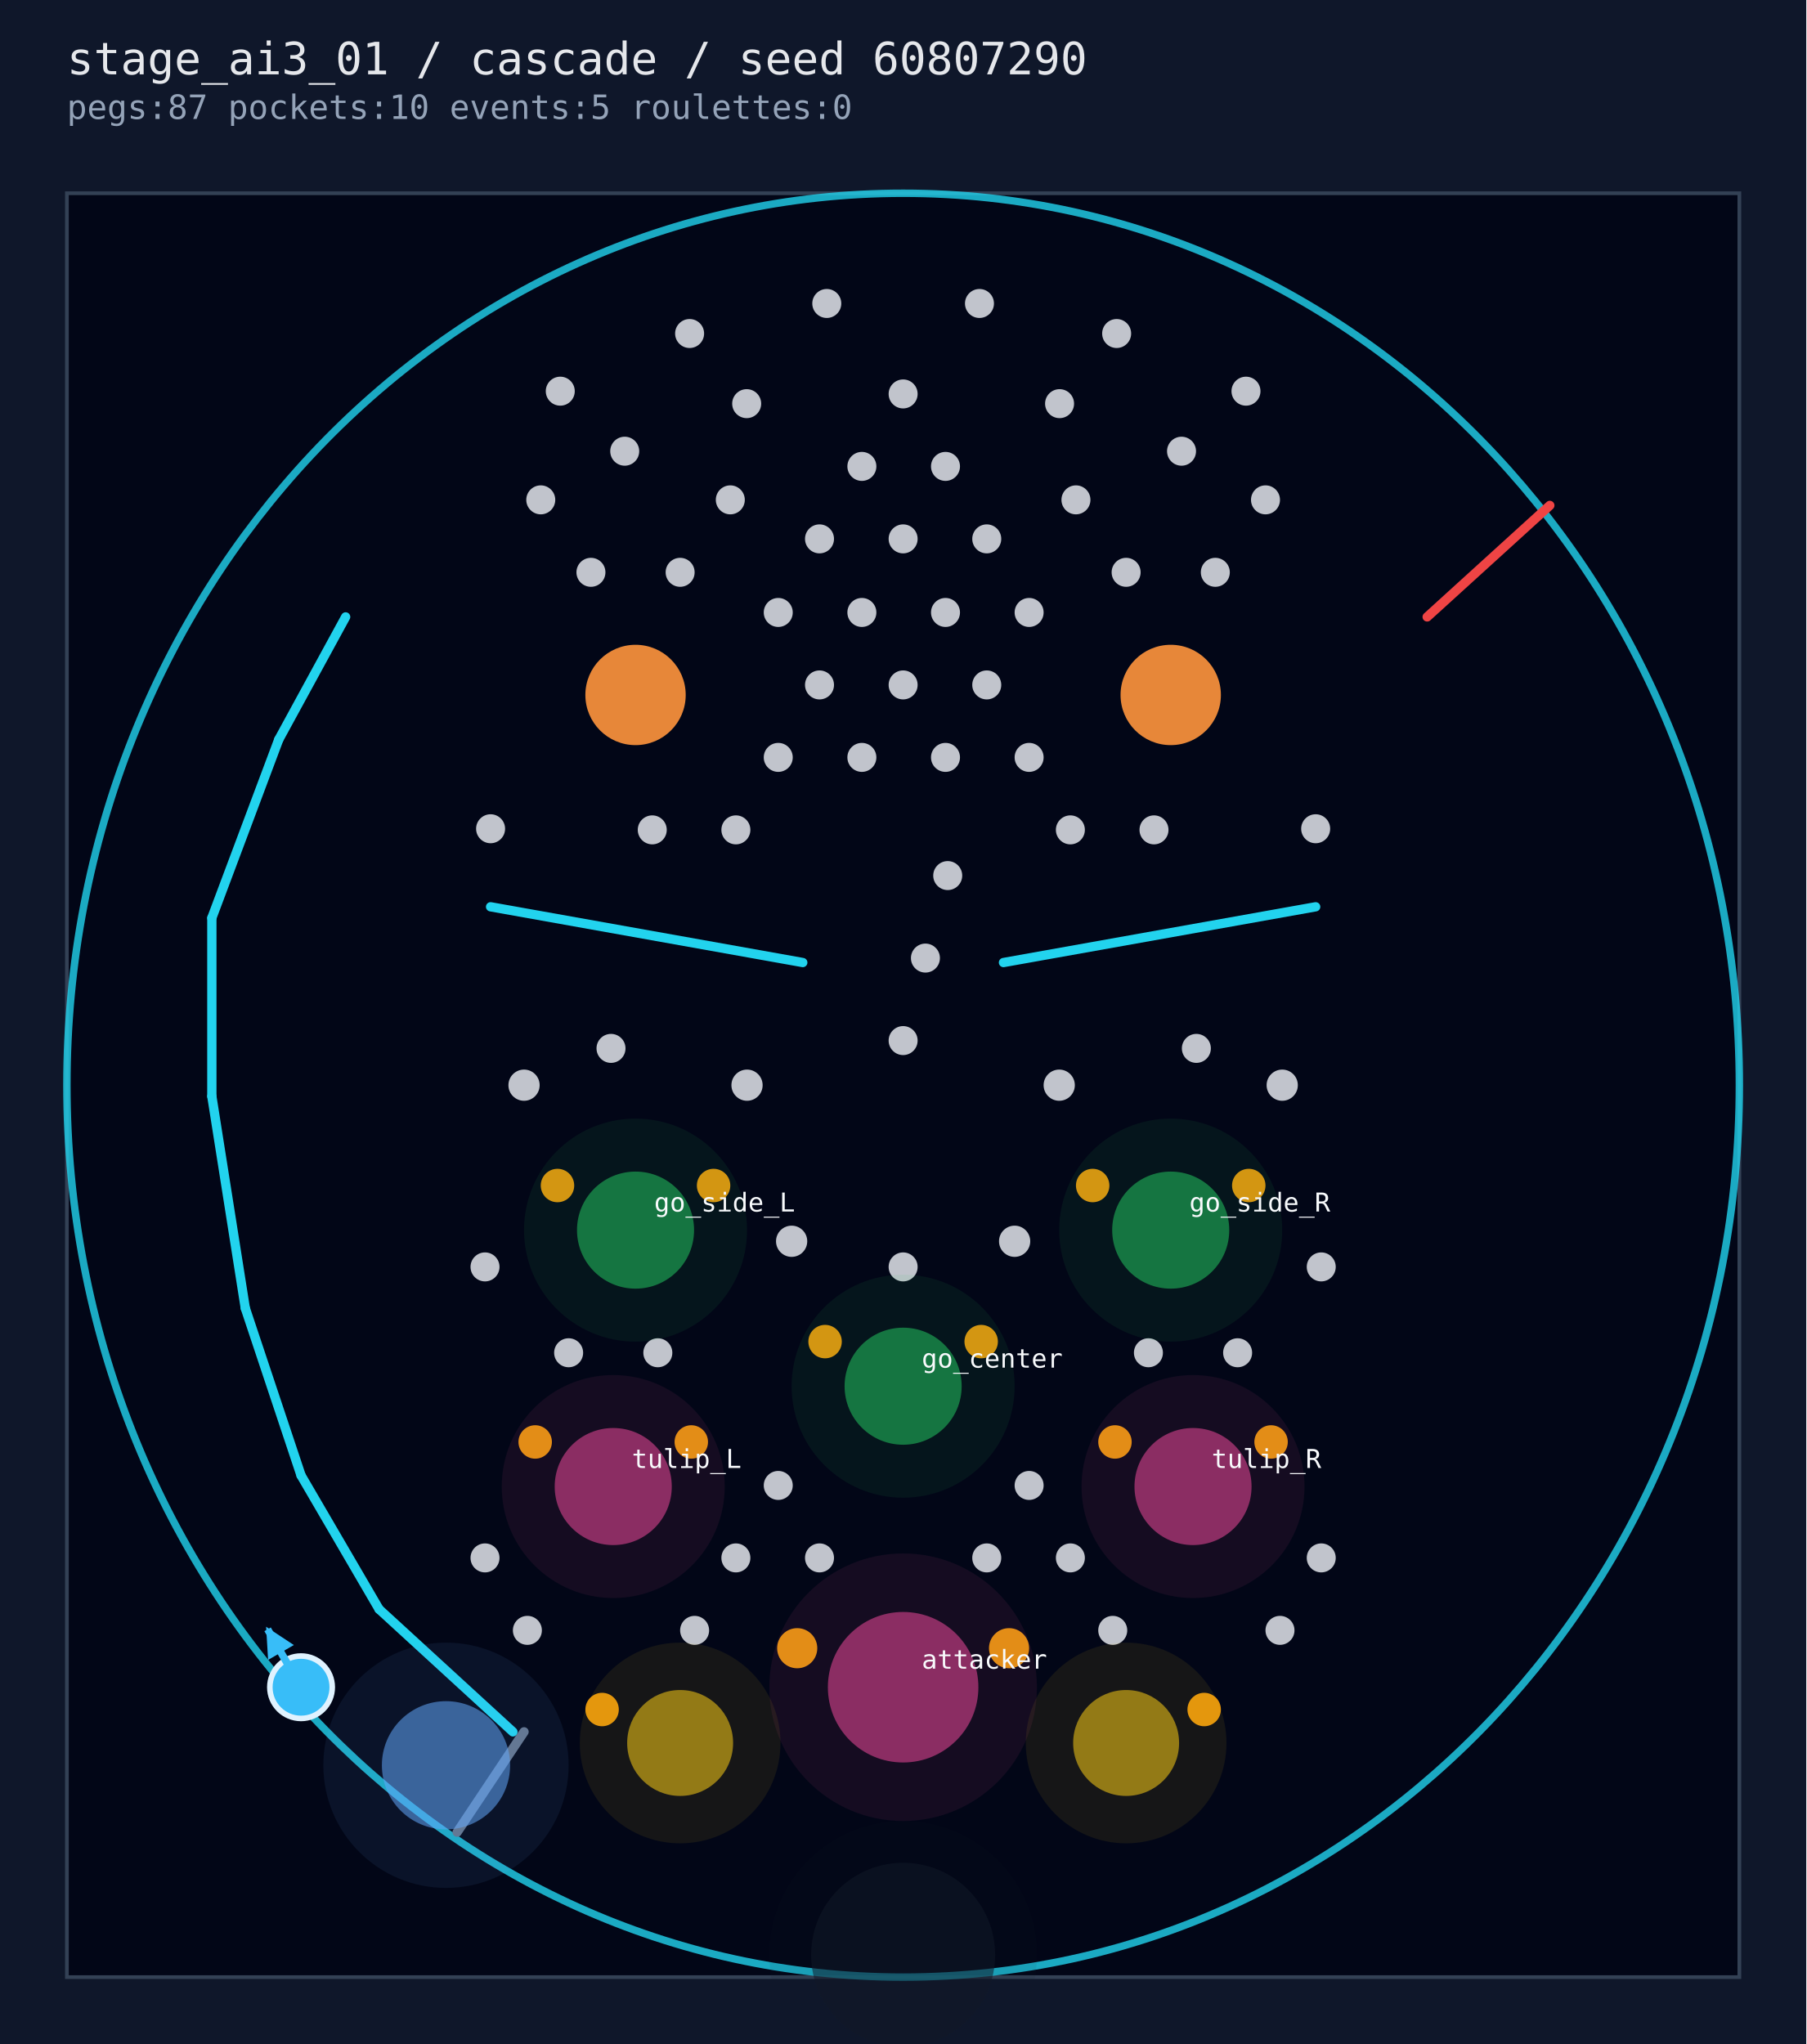
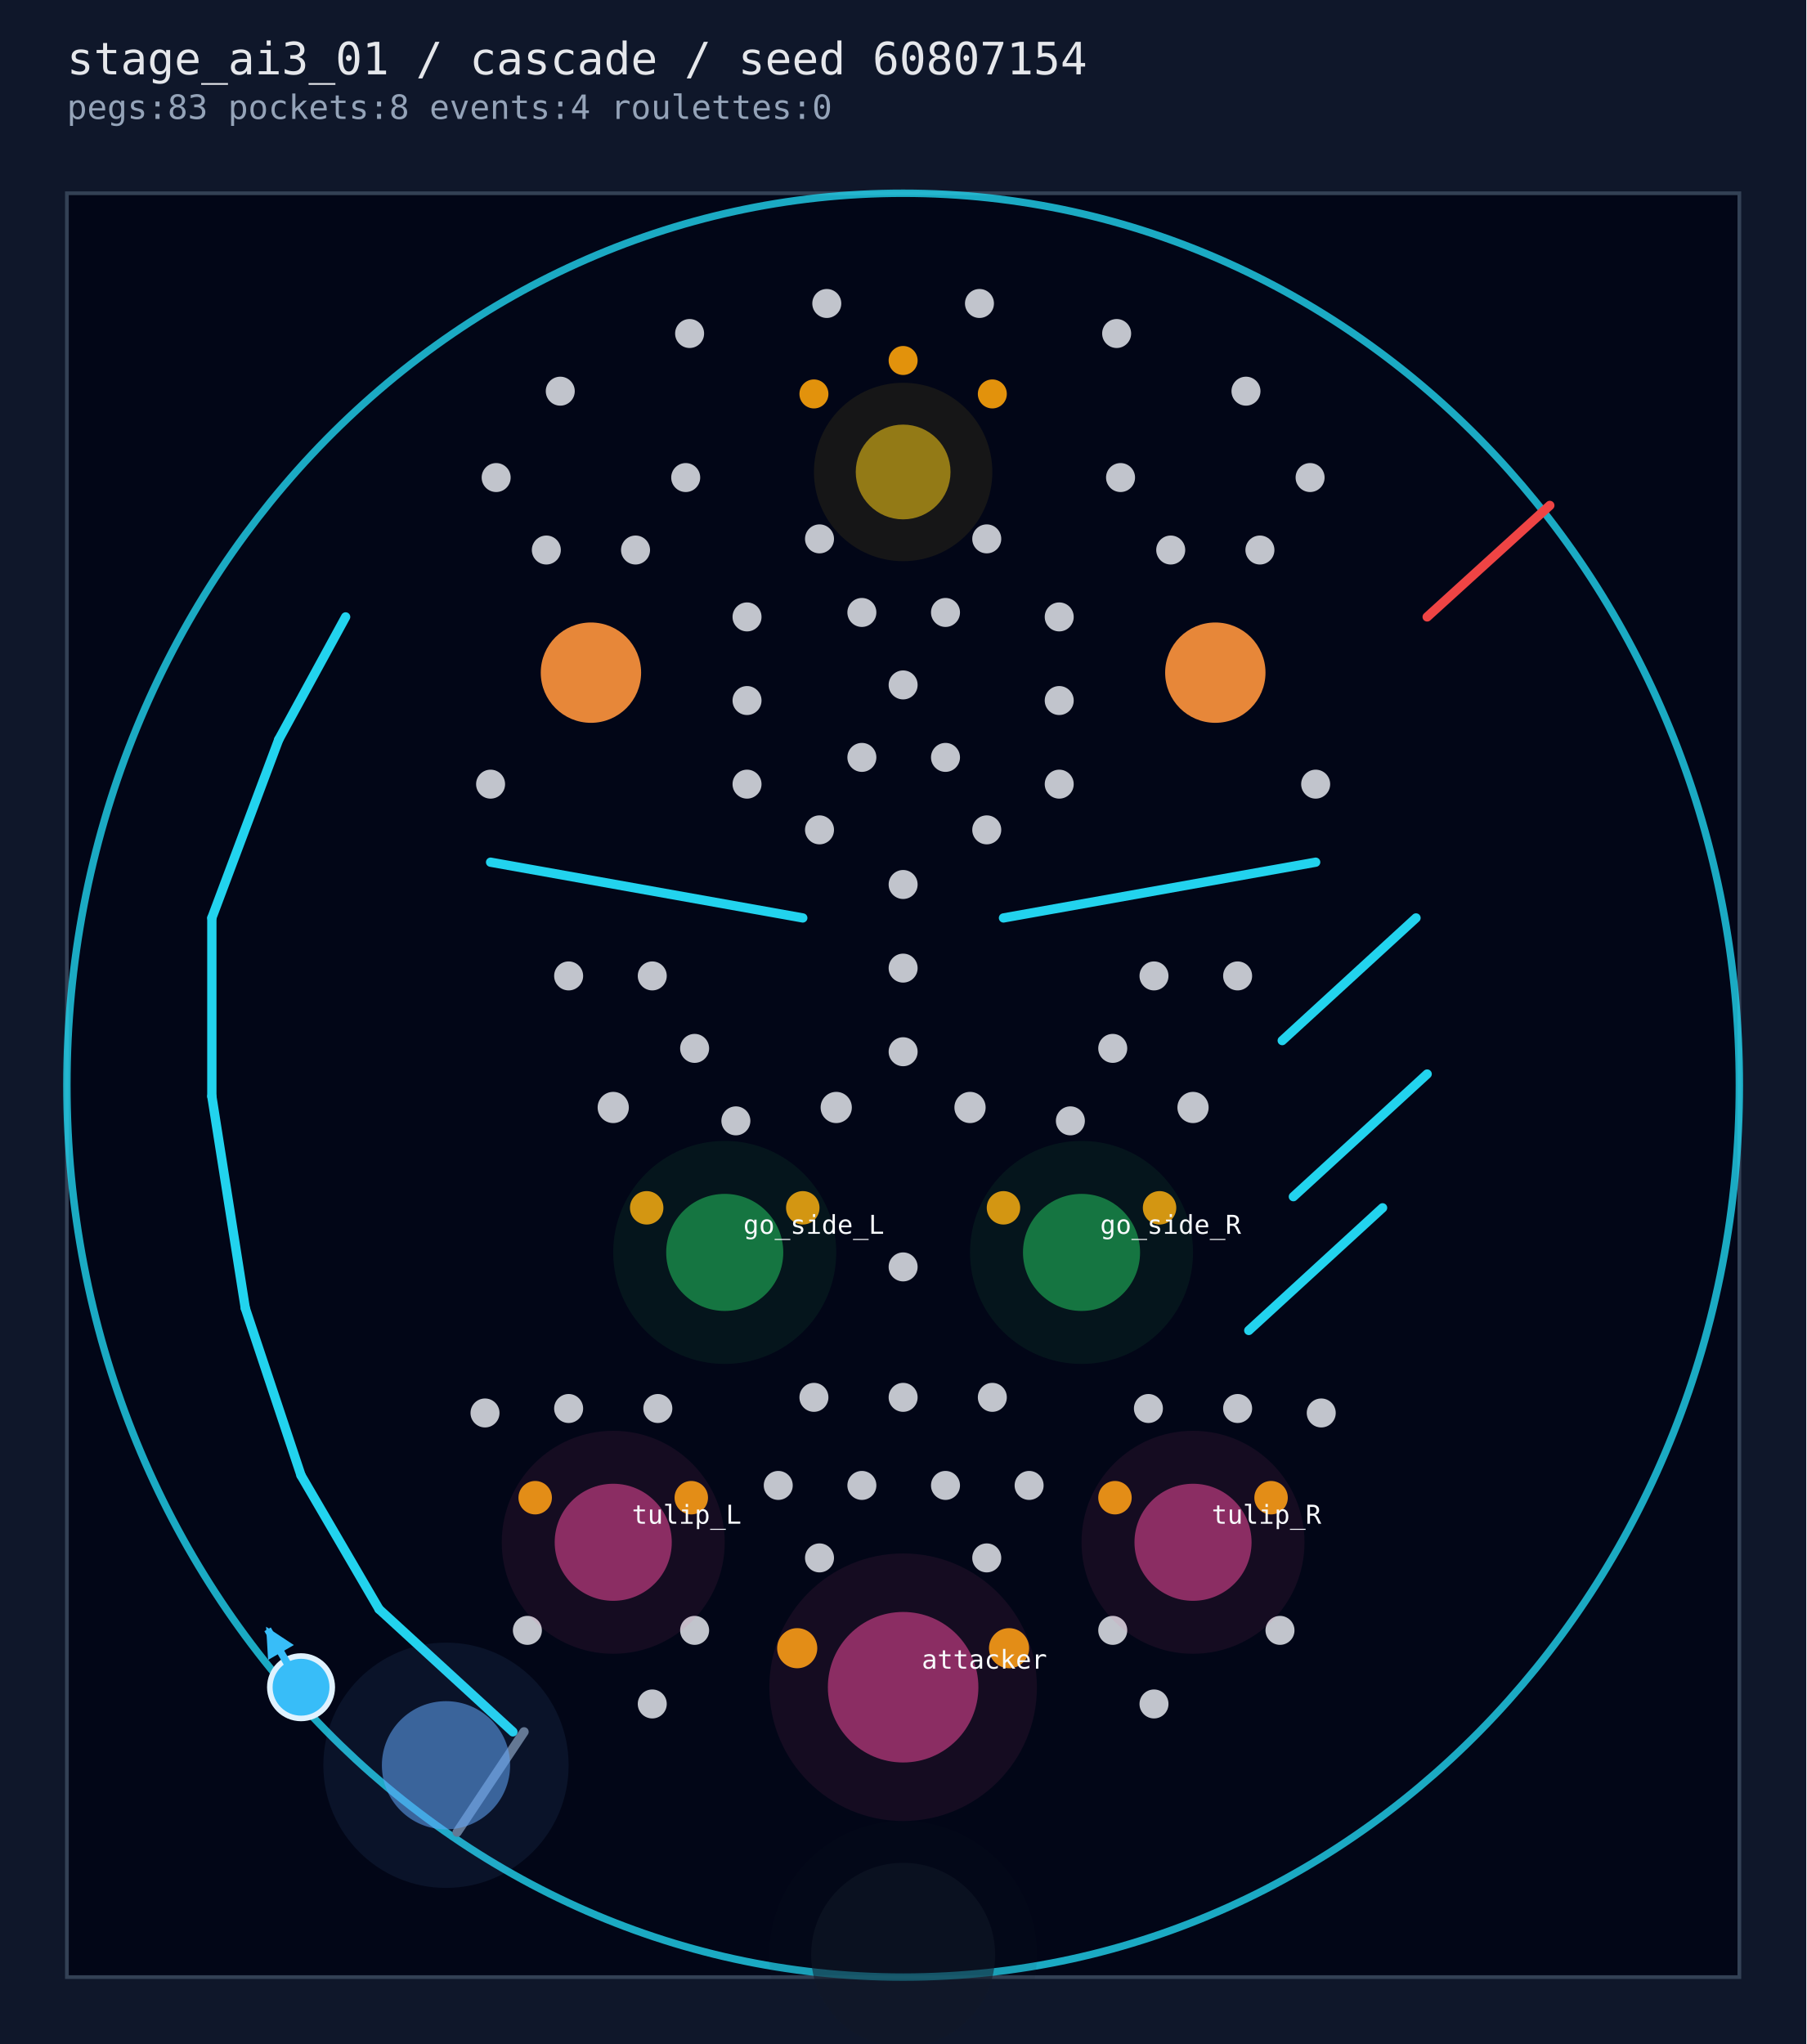
- <svg xmlns="http://www.w3.org/2000/svg" width="486" height="550" viewBox="0 0 486 550" role="img" aria-label="stage_ai3_01 / cascade / seed 60807290">
+ <svg xmlns="http://www.w3.org/2000/svg" width="486" height="550" viewBox="0 0 486 550" role="img" aria-label="stage_ai3_01 / cascade / seed 60807154">
  <rect width="486" height="550" fill="#0f172a" />
-   <text x="18" y="20" fill="#e5e7eb" font-family="Menlo, Consolas, monospace" font-size="12">stage_ai3_01 / cascade / seed 60807290</text>
-   <text x="18" y="32" fill="#94a3b8" font-family="Menlo, Consolas, monospace" font-size="9">pegs:87 pockets:10 events:5 roulettes:0</text>
+   <text x="18" y="20" fill="#e5e7eb" font-family="Menlo, Consolas, monospace" font-size="12">stage_ai3_01 / cascade / seed 60807154</text>
+   <text x="18" y="32" fill="#94a3b8" font-family="Menlo, Consolas, monospace" font-size="9">pegs:83 pockets:8 events:4 roulettes:0</text>
  <rect x="18" y="52" width="450" height="480" fill="#020617" stroke="#334155" stroke-width="1" />
  <ellipse cx="243" cy="292" rx="225" ry="240" fill="none" stroke="#22d3ee" stroke-width="2" opacity="0.8" />
  <line x1="123" y1="493" x2="141" y2="466" stroke="#64748b" stroke-width="2.5" stroke-linecap="round" />
  <line x1="138" y1="466" x2="102" y2="433" stroke="#22d3ee" stroke-width="2.5" stroke-linecap="round" />
  <line x1="102" y1="433" x2="81" y2="397" stroke="#22d3ee" stroke-width="2.5" stroke-linecap="round" />
  <line x1="81" y1="397" x2="66" y2="352" stroke="#22d3ee" stroke-width="2.5" stroke-linecap="round" />
  <line x1="66" y1="352" x2="57" y2="295" stroke="#22d3ee" stroke-width="2.5" stroke-linecap="round" />
  <line x1="57" y1="295" x2="57" y2="247" stroke="#22d3ee" stroke-width="2.5" stroke-linecap="round" />
  <line x1="57" y1="247" x2="75" y2="199" stroke="#22d3ee" stroke-width="2.5" stroke-linecap="round" />
  <line x1="75" y1="199" x2="93" y2="166" stroke="#22d3ee" stroke-width="2.5" stroke-linecap="round" />
  <line x1="384" y1="166" x2="417" y2="136" stroke="#ef4444" stroke-width="2.5" stroke-linecap="round" />
-   <line x1="132" y1="244" x2="216" y2="259" stroke="#22d3ee" stroke-width="2.5" stroke-linecap="round" />
-   <line x1="354" y1="244" x2="270" y2="259" stroke="#22d3ee" stroke-width="2.5" stroke-linecap="round" />
+   <line x1="132" y1="232" x2="216" y2="247" stroke="#22d3ee" stroke-width="2.5" stroke-linecap="round" />
+   <line x1="354" y1="232" x2="270" y2="247" stroke="#22d3ee" stroke-width="2.5" stroke-linecap="round" />
+   <line x1="384" y1="289" x2="348" y2="322" stroke="#22d3ee" stroke-width="2.5" stroke-linecap="round" />
+   <line x1="381" y1="247" x2="345" y2="280" stroke="#22d3ee" stroke-width="2.5" stroke-linecap="round" />
+   <line x1="372" y1="325" x2="336" y2="358" stroke="#22d3ee" stroke-width="2.5" stroke-linecap="round" />
  <circle cx="271.5" cy="443.5" r="5.4" fill="#f59e0b" opacity="0.92" />
  <circle cx="214.5" cy="443.5" r="5.4" fill="#f59e0b" opacity="0.92" />
-   <circle cx="324" cy="460" r="4.5" fill="#f59e0b" opacity="0.92" />
-   <circle cx="162" cy="460" r="4.5" fill="#f59e0b" opacity="0.92" />
-   <circle cx="186" cy="388" r="4.5" fill="#f59e0b" opacity="0.92" />
-   <circle cx="144" cy="388" r="4.5" fill="#f59e0b" opacity="0.92" />
-   <circle cx="177" cy="364" r="3.9" fill="#d1d5db" opacity="0.92" />
-   <circle cx="153" cy="364" r="3.9" fill="#d1d5db" opacity="0.92" />
-   <circle cx="300" cy="388" r="4.5" fill="#f59e0b" opacity="0.92" />
-   <circle cx="342" cy="388" r="4.5" fill="#f59e0b" opacity="0.92" />
-   <circle cx="309" cy="364" r="3.9" fill="#d1d5db" opacity="0.92" />
-   <circle cx="333" cy="364" r="3.9" fill="#d1d5db" opacity="0.92" />
-   <circle cx="192" cy="319" r="4.5" fill="#f59e0b" opacity="0.92" />
-   <circle cx="150" cy="319" r="4.5" fill="#f59e0b" opacity="0.92" />
-   <circle cx="201" cy="292" r="4.2" fill="#d1d5db" opacity="0.92" />
-   <circle cx="141" cy="292" r="4.2" fill="#d1d5db" opacity="0.92" />
-   <circle cx="294" cy="319" r="4.5" fill="#f59e0b" opacity="0.92" />
-   <circle cx="336" cy="319" r="4.5" fill="#f59e0b" opacity="0.92" />
-   <circle cx="285" cy="292" r="4.2" fill="#d1d5db" opacity="0.92" />
-   <circle cx="345" cy="292" r="4.2" fill="#d1d5db" opacity="0.92" />
-   <circle cx="264" cy="361" r="4.5" fill="#f59e0b" opacity="0.92" />
-   <circle cx="222" cy="361" r="4.5" fill="#f59e0b" opacity="0.92" />
-   <circle cx="273" cy="334" r="4.2" fill="#d1d5db" opacity="0.92" />
-   <circle cx="213" cy="334" r="4.2" fill="#d1d5db" opacity="0.92" />
-   <circle cx="171" cy="187" r="13.5" fill="#fb923c" opacity="0.92" />
-   <circle cx="183" cy="154" r="3.9" fill="#d1d5db" opacity="0.92" />
-   <circle cx="196.5" cy="134.5" r="3.9" fill="#d1d5db" opacity="0.92" />
-   <circle cx="159" cy="154" r="3.9" fill="#d1d5db" opacity="0.92" />
-   <circle cx="145.5" cy="134.5" r="3.9" fill="#d1d5db" opacity="0.92" />
-   <circle cx="315" cy="187" r="13.5" fill="#fb923c" opacity="0.92" />
-   <circle cx="303" cy="154" r="3.9" fill="#d1d5db" opacity="0.92" />
-   <circle cx="289.5" cy="134.5" r="3.9" fill="#d1d5db" opacity="0.92" />
-   <circle cx="327" cy="154" r="3.9" fill="#d1d5db" opacity="0.92" />
-   <circle cx="340.5" cy="134.5" r="3.9" fill="#d1d5db" opacity="0.92" />
-   <circle cx="132" cy="223" r="3.9" fill="#d1d5db" opacity="0.92" />
-   <circle cx="354" cy="223" r="3.9" fill="#d1d5db" opacity="0.92" />
-   <circle cx="243" cy="280" r="3.9" fill="#d1d5db" opacity="0.92" />
-   <circle cx="249" cy="257.8" r="3.9" fill="#d1d5db" opacity="0.92" />
-   <circle cx="255" cy="235.6" r="3.9" fill="#d1d5db" opacity="0.92" />
+   <circle cx="186" cy="403" r="4.5" fill="#f59e0b" opacity="0.92" />
+   <circle cx="144" cy="403" r="4.5" fill="#f59e0b" opacity="0.92" />
+   <circle cx="177" cy="379" r="3.9" fill="#d1d5db" opacity="0.92" />
+   <circle cx="153" cy="379" r="3.9" fill="#d1d5db" opacity="0.92" />
+   <circle cx="300" cy="403" r="4.5" fill="#f59e0b" opacity="0.92" />
+   <circle cx="342" cy="403" r="4.5" fill="#f59e0b" opacity="0.92" />
+   <circle cx="309" cy="379" r="3.9" fill="#d1d5db" opacity="0.92" />
+   <circle cx="333" cy="379" r="3.9" fill="#d1d5db" opacity="0.92" />
+   <circle cx="216" cy="325" r="4.5" fill="#f59e0b" opacity="0.92" />
+   <circle cx="174" cy="325" r="4.5" fill="#f59e0b" opacity="0.92" />
+   <circle cx="225" cy="298" r="4.2" fill="#d1d5db" opacity="0.92" />
+   <circle cx="165" cy="298" r="4.2" fill="#d1d5db" opacity="0.92" />
+   <circle cx="270" cy="325" r="4.5" fill="#f59e0b" opacity="0.92" />
+   <circle cx="312" cy="325" r="4.5" fill="#f59e0b" opacity="0.92" />
+   <circle cx="261" cy="298" r="4.2" fill="#d1d5db" opacity="0.92" />
+   <circle cx="321" cy="298" r="4.2" fill="#d1d5db" opacity="0.92" />
+   <circle cx="159" cy="181" r="13.5" fill="#fb923c" opacity="0.92" />
+   <circle cx="171" cy="148" r="3.9" fill="#d1d5db" opacity="0.92" />
+   <circle cx="184.5" cy="128.5" r="3.9" fill="#d1d5db" opacity="0.92" />
+   <circle cx="147" cy="148" r="3.9" fill="#d1d5db" opacity="0.92" />
+   <circle cx="133.5" cy="128.5" r="3.9" fill="#d1d5db" opacity="0.92" />
+   <circle cx="327" cy="181" r="13.5" fill="#fb923c" opacity="0.92" />
+   <circle cx="315" cy="148" r="3.9" fill="#d1d5db" opacity="0.92" />
+   <circle cx="301.5" cy="128.5" r="3.9" fill="#d1d5db" opacity="0.92" />
+   <circle cx="339" cy="148" r="3.9" fill="#d1d5db" opacity="0.92" />
+   <circle cx="352.5" cy="128.5" r="3.9" fill="#d1d5db" opacity="0.92" />
+   <circle cx="132" cy="211" r="3.9" fill="#d1d5db" opacity="0.92" />
+   <circle cx="354" cy="211" r="3.9" fill="#d1d5db" opacity="0.92" />
+   <circle cx="267" cy="106" r="3.9" fill="#f59e0b" opacity="0.92" />
+   <circle cx="219" cy="106" r="3.9" fill="#f59e0b" opacity="0.92" />
+   <circle cx="243" cy="97" r="3.9" fill="#f59e0b" opacity="0.92" />
+   <circle cx="243" cy="283" r="3.9" fill="#d1d5db" opacity="0.92" />
+   <circle cx="243" cy="260.5" r="3.9" fill="#d1d5db" opacity="0.92" />
+   <circle cx="243" cy="238" r="3.9" fill="#d1d5db" opacity="0.92" />
+   <circle cx="219" cy="376" r="3.9" fill="#d1d5db" opacity="0.92" />
+   <circle cx="243" cy="376" r="3.9" fill="#d1d5db" opacity="0.92" />
+   <circle cx="267" cy="376" r="3.9" fill="#d1d5db" opacity="0.92" />
+   <circle cx="201" cy="211" r="3.9" fill="#d1d5db" opacity="0.92" />
+   <circle cx="201" cy="188.5" r="3.9" fill="#d1d5db" opacity="0.92" />
+   <circle cx="201" cy="166" r="3.9" fill="#d1d5db" opacity="0.92" />
+   <circle cx="285" cy="211" r="3.9" fill="#d1d5db" opacity="0.92" />
+   <circle cx="285" cy="188.5" r="3.9" fill="#d1d5db" opacity="0.92" />
+   <circle cx="285" cy="166" r="3.9" fill="#d1d5db" opacity="0.92" />
  <circle cx="222.46" cy="81.659" r="3.9" fill="#d1d5db" opacity="0.92" />
  <circle cx="263.54" cy="81.659" r="3.9" fill="#d1d5db" opacity="0.92" />
  <circle cx="185.549" cy="89.742" r="3.9" fill="#d1d5db" opacity="0.92" />
  <circle cx="300.451" cy="89.742" r="3.9" fill="#d1d5db" opacity="0.92" />
  <circle cx="150.749" cy="105.257" r="3.9" fill="#d1d5db" opacity="0.92" />
  <circle cx="335.251" cy="105.257" r="3.9" fill="#d1d5db" opacity="0.92" />
-   <circle cx="200.906" cy="108.614" r="3.9" fill="#d1d5db" opacity="0.92" />
-   <circle cx="285.094" cy="108.614" r="3.9" fill="#d1d5db" opacity="0.92" />
-   <circle cx="168.091" cy="121.411" r="3.9" fill="#d1d5db" opacity="0.92" />
-   <circle cx="317.909" cy="121.411" r="3.9" fill="#d1d5db" opacity="0.92" />
-   <circle cx="243" cy="106" r="3.9" fill="#d1d5db" opacity="0.92" />
-   <circle cx="254.4" cy="125.5" r="3.9" fill="#d1d5db" opacity="0.92" />
-   <circle cx="231.9" cy="125.5" r="3.9" fill="#d1d5db" opacity="0.92" />
-   <circle cx="243" cy="145" r="3.9" fill="#d1d5db" opacity="0.92" />
  <circle cx="265.5" cy="145" r="3.9" fill="#d1d5db" opacity="0.92" />
  <circle cx="220.5" cy="145" r="3.9" fill="#d1d5db" opacity="0.92" />
  <circle cx="254.4" cy="164.8" r="3.9" fill="#d1d5db" opacity="0.92" />
  <circle cx="231.9" cy="164.8" r="3.9" fill="#d1d5db" opacity="0.92" />
-   <circle cx="276.9" cy="164.8" r="3.9" fill="#d1d5db" opacity="0.92" />
-   <circle cx="209.4" cy="164.8" r="3.9" fill="#d1d5db" opacity="0.92" />
  <circle cx="243" cy="184.3" r="3.9" fill="#d1d5db" opacity="0.92" />
-   <circle cx="265.5" cy="184.3" r="3.9" fill="#d1d5db" opacity="0.92" />
-   <circle cx="220.5" cy="184.3" r="3.9" fill="#d1d5db" opacity="0.92" />
  <circle cx="254.4" cy="203.8" r="3.9" fill="#d1d5db" opacity="0.92" />
  <circle cx="231.9" cy="203.8" r="3.9" fill="#d1d5db" opacity="0.92" />
-   <circle cx="276.9" cy="203.8" r="3.9" fill="#d1d5db" opacity="0.92" />
-   <circle cx="209.4" cy="203.8" r="3.9" fill="#d1d5db" opacity="0.92" />
-   <circle cx="288" cy="223.3" r="3.9" fill="#d1d5db" opacity="0.92" />
-   <circle cx="198" cy="223.3" r="3.9" fill="#d1d5db" opacity="0.92" />
-   <circle cx="310.5" cy="223.3" r="3.9" fill="#d1d5db" opacity="0.92" />
-   <circle cx="175.5" cy="223.3" r="3.9" fill="#d1d5db" opacity="0.92" />
-   <circle cx="321.9" cy="282.1" r="3.9" fill="#d1d5db" opacity="0.92" />
-   <circle cx="164.4" cy="282.1" r="3.9" fill="#d1d5db" opacity="0.92" />
+   <circle cx="265.5" cy="223.3" r="3.9" fill="#d1d5db" opacity="0.92" />
+   <circle cx="220.5" cy="223.3" r="3.9" fill="#d1d5db" opacity="0.92" />
+   <circle cx="310.5" cy="262.6" r="3.9" fill="#d1d5db" opacity="0.92" />
+   <circle cx="175.5" cy="262.6" r="3.9" fill="#d1d5db" opacity="0.92" />
+   <circle cx="333" cy="262.6" r="3.9" fill="#d1d5db" opacity="0.92" />
+   <circle cx="153" cy="262.6" r="3.9" fill="#d1d5db" opacity="0.92" />
+   <circle cx="299.4" cy="282.1" r="3.9" fill="#d1d5db" opacity="0.92" />
+   <circle cx="186.9" cy="282.1" r="3.9" fill="#d1d5db" opacity="0.92" />
+   <circle cx="288" cy="301.6" r="3.9" fill="#d1d5db" opacity="0.92" />
+   <circle cx="198" cy="301.6" r="3.9" fill="#d1d5db" opacity="0.92" />
  <circle cx="243" cy="340.9" r="3.9" fill="#d1d5db" opacity="0.92" />
-   <circle cx="355.5" cy="340.9" r="3.9" fill="#d1d5db" opacity="0.92" />
-   <circle cx="130.5" cy="340.9" r="3.9" fill="#d1d5db" opacity="0.92" />
+   <circle cx="355.5" cy="380.2" r="3.9" fill="#d1d5db" opacity="0.92" />
+   <circle cx="130.5" cy="380.2" r="3.9" fill="#d1d5db" opacity="0.92" />
+   <circle cx="254.4" cy="399.7" r="3.9" fill="#d1d5db" opacity="0.92" />
+   <circle cx="231.9" cy="399.7" r="3.9" fill="#d1d5db" opacity="0.92" />
  <circle cx="276.9" cy="399.7" r="3.9" fill="#d1d5db" opacity="0.92" />
  <circle cx="209.4" cy="399.7" r="3.9" fill="#d1d5db" opacity="0.92" />
  <circle cx="265.5" cy="419.2" r="3.9" fill="#d1d5db" opacity="0.92" />
  <circle cx="220.5" cy="419.2" r="3.9" fill="#d1d5db" opacity="0.92" />
-   <circle cx="288" cy="419.2" r="3.9" fill="#d1d5db" opacity="0.92" />
-   <circle cx="198" cy="419.2" r="3.9" fill="#d1d5db" opacity="0.92" />
-   <circle cx="355.5" cy="419.2" r="3.9" fill="#d1d5db" opacity="0.92" />
-   <circle cx="130.5" cy="419.2" r="3.9" fill="#d1d5db" opacity="0.92" />
  <circle cx="299.4" cy="438.7" r="3.9" fill="#d1d5db" opacity="0.92" />
  <circle cx="186.9" cy="438.7" r="3.9" fill="#d1d5db" opacity="0.92" />
  <circle cx="344.4" cy="438.7" r="3.9" fill="#d1d5db" opacity="0.92" />
  <circle cx="141.9" cy="438.7" r="3.9" fill="#d1d5db" opacity="0.92" />
+   <circle cx="310.5" cy="458.5" r="3.9" fill="#d1d5db" opacity="0.92" />
+   <circle cx="175.5" cy="458.5" r="3.9" fill="#d1d5db" opacity="0.92" />
  <circle cx="243" cy="526" r="36" fill="#111827" opacity="0.08" />
  <circle cx="243" cy="526" r="24" fill="#111827" opacity="0.55" stroke="#111827" stroke-width="1.5" />
  <circle cx="120" cy="475" r="33" fill="#60a5fa" opacity="0.08" />
  <circle cx="120" cy="475" r="16.5" fill="#60a5fa" opacity="0.55" stroke="#60a5fa" stroke-width="1.5" />
  <circle cx="243" cy="454" r="36" fill="#ec4899" opacity="0.08" />
  <circle cx="243" cy="454" r="19.5" fill="#ec4899" opacity="0.55" stroke="#ec4899" stroke-width="1.5" />
  <text x="248" y="449" fill="#f8fafc" font-family="Menlo, Consolas, monospace" font-size="7">attacker</text>
-   <circle cx="183" cy="469" r="27" fill="#facc15" opacity="0.08" />
-   <circle cx="183" cy="469" r="13.5" fill="#facc15" opacity="0.55" stroke="#facc15" stroke-width="1.5" />
-   <circle cx="303" cy="469" r="27" fill="#facc15" opacity="0.08" />
-   <circle cx="303" cy="469" r="13.5" fill="#facc15" opacity="0.55" stroke="#facc15" stroke-width="1.5" />
-   <circle cx="165" cy="400" r="30" fill="#ec4899" opacity="0.08" />
-   <circle cx="165" cy="400" r="15" fill="#ec4899" opacity="0.55" stroke="#ec4899" stroke-width="1.5" />
-   <text x="170" y="395" fill="#f8fafc" font-family="Menlo, Consolas, monospace" font-size="7">tulip_L</text>
-   <circle cx="321" cy="400" r="30" fill="#ec4899" opacity="0.08" />
-   <circle cx="321" cy="400" r="15" fill="#ec4899" opacity="0.55" stroke="#ec4899" stroke-width="1.5" />
-   <text x="326" y="395" fill="#f8fafc" font-family="Menlo, Consolas, monospace" font-size="7">tulip_R</text>
-   <circle cx="171" cy="331" r="30" fill="#22c55e" opacity="0.08" />
-   <circle cx="171" cy="331" r="15" fill="#22c55e" opacity="0.55" stroke="#22c55e" stroke-width="1.5" />
-   <text x="176" y="326" fill="#f8fafc" font-family="Menlo, Consolas, monospace" font-size="7">go_side_L</text>
-   <circle cx="315" cy="331" r="30" fill="#22c55e" opacity="0.08" />
-   <circle cx="315" cy="331" r="15" fill="#22c55e" opacity="0.55" stroke="#22c55e" stroke-width="1.5" />
-   <text x="320" y="326" fill="#f8fafc" font-family="Menlo, Consolas, monospace" font-size="7">go_side_R</text>
-   <circle cx="243" cy="373" r="30" fill="#22c55e" opacity="0.08" />
-   <circle cx="243" cy="373" r="15" fill="#22c55e" opacity="0.55" stroke="#22c55e" stroke-width="1.5" />
-   <text x="248" y="368" fill="#f8fafc" font-family="Menlo, Consolas, monospace" font-size="7">go_center</text>
+   <circle cx="165" cy="415" r="30" fill="#ec4899" opacity="0.08" />
+   <circle cx="165" cy="415" r="15" fill="#ec4899" opacity="0.55" stroke="#ec4899" stroke-width="1.5" />
+   <text x="170" y="410" fill="#f8fafc" font-family="Menlo, Consolas, monospace" font-size="7">tulip_L</text>
+   <circle cx="321" cy="415" r="30" fill="#ec4899" opacity="0.08" />
+   <circle cx="321" cy="415" r="15" fill="#ec4899" opacity="0.55" stroke="#ec4899" stroke-width="1.5" />
+   <text x="326" y="410" fill="#f8fafc" font-family="Menlo, Consolas, monospace" font-size="7">tulip_R</text>
+   <circle cx="195" cy="337" r="30" fill="#22c55e" opacity="0.08" />
+   <circle cx="195" cy="337" r="15" fill="#22c55e" opacity="0.55" stroke="#22c55e" stroke-width="1.5" />
+   <text x="200" y="332" fill="#f8fafc" font-family="Menlo, Consolas, monospace" font-size="7">go_side_L</text>
+   <circle cx="291" cy="337" r="30" fill="#22c55e" opacity="0.08" />
+   <circle cx="291" cy="337" r="15" fill="#22c55e" opacity="0.55" stroke="#22c55e" stroke-width="1.5" />
+   <text x="296" y="332" fill="#f8fafc" font-family="Menlo, Consolas, monospace" font-size="7">go_side_R</text>
+   <circle cx="243" cy="127" r="24" fill="#facc15" opacity="0.08" />
+   <circle cx="243" cy="127" r="12" fill="#facc15" opacity="0.55" stroke="#facc15" stroke-width="1.5" />
  <circle cx="81" cy="454" r="8.4" fill="#38bdf8" stroke="#e0f2fe" stroke-width="1.5" />
  <line x1="81" y1="454" x2="72" y2="438.412" stroke="#38bdf8" stroke-width="2" marker-end="url(#arrow)" />
  <defs>
    <marker id="arrow" viewBox="0 0 10 10" refX="9" refY="5" markerWidth="4" markerHeight="4" orient="auto-start-reverse">
      <path d="M 0 0 L 10 5 L 0 10 z" fill="#38bdf8" />
    </marker>
  </defs>
</svg>
